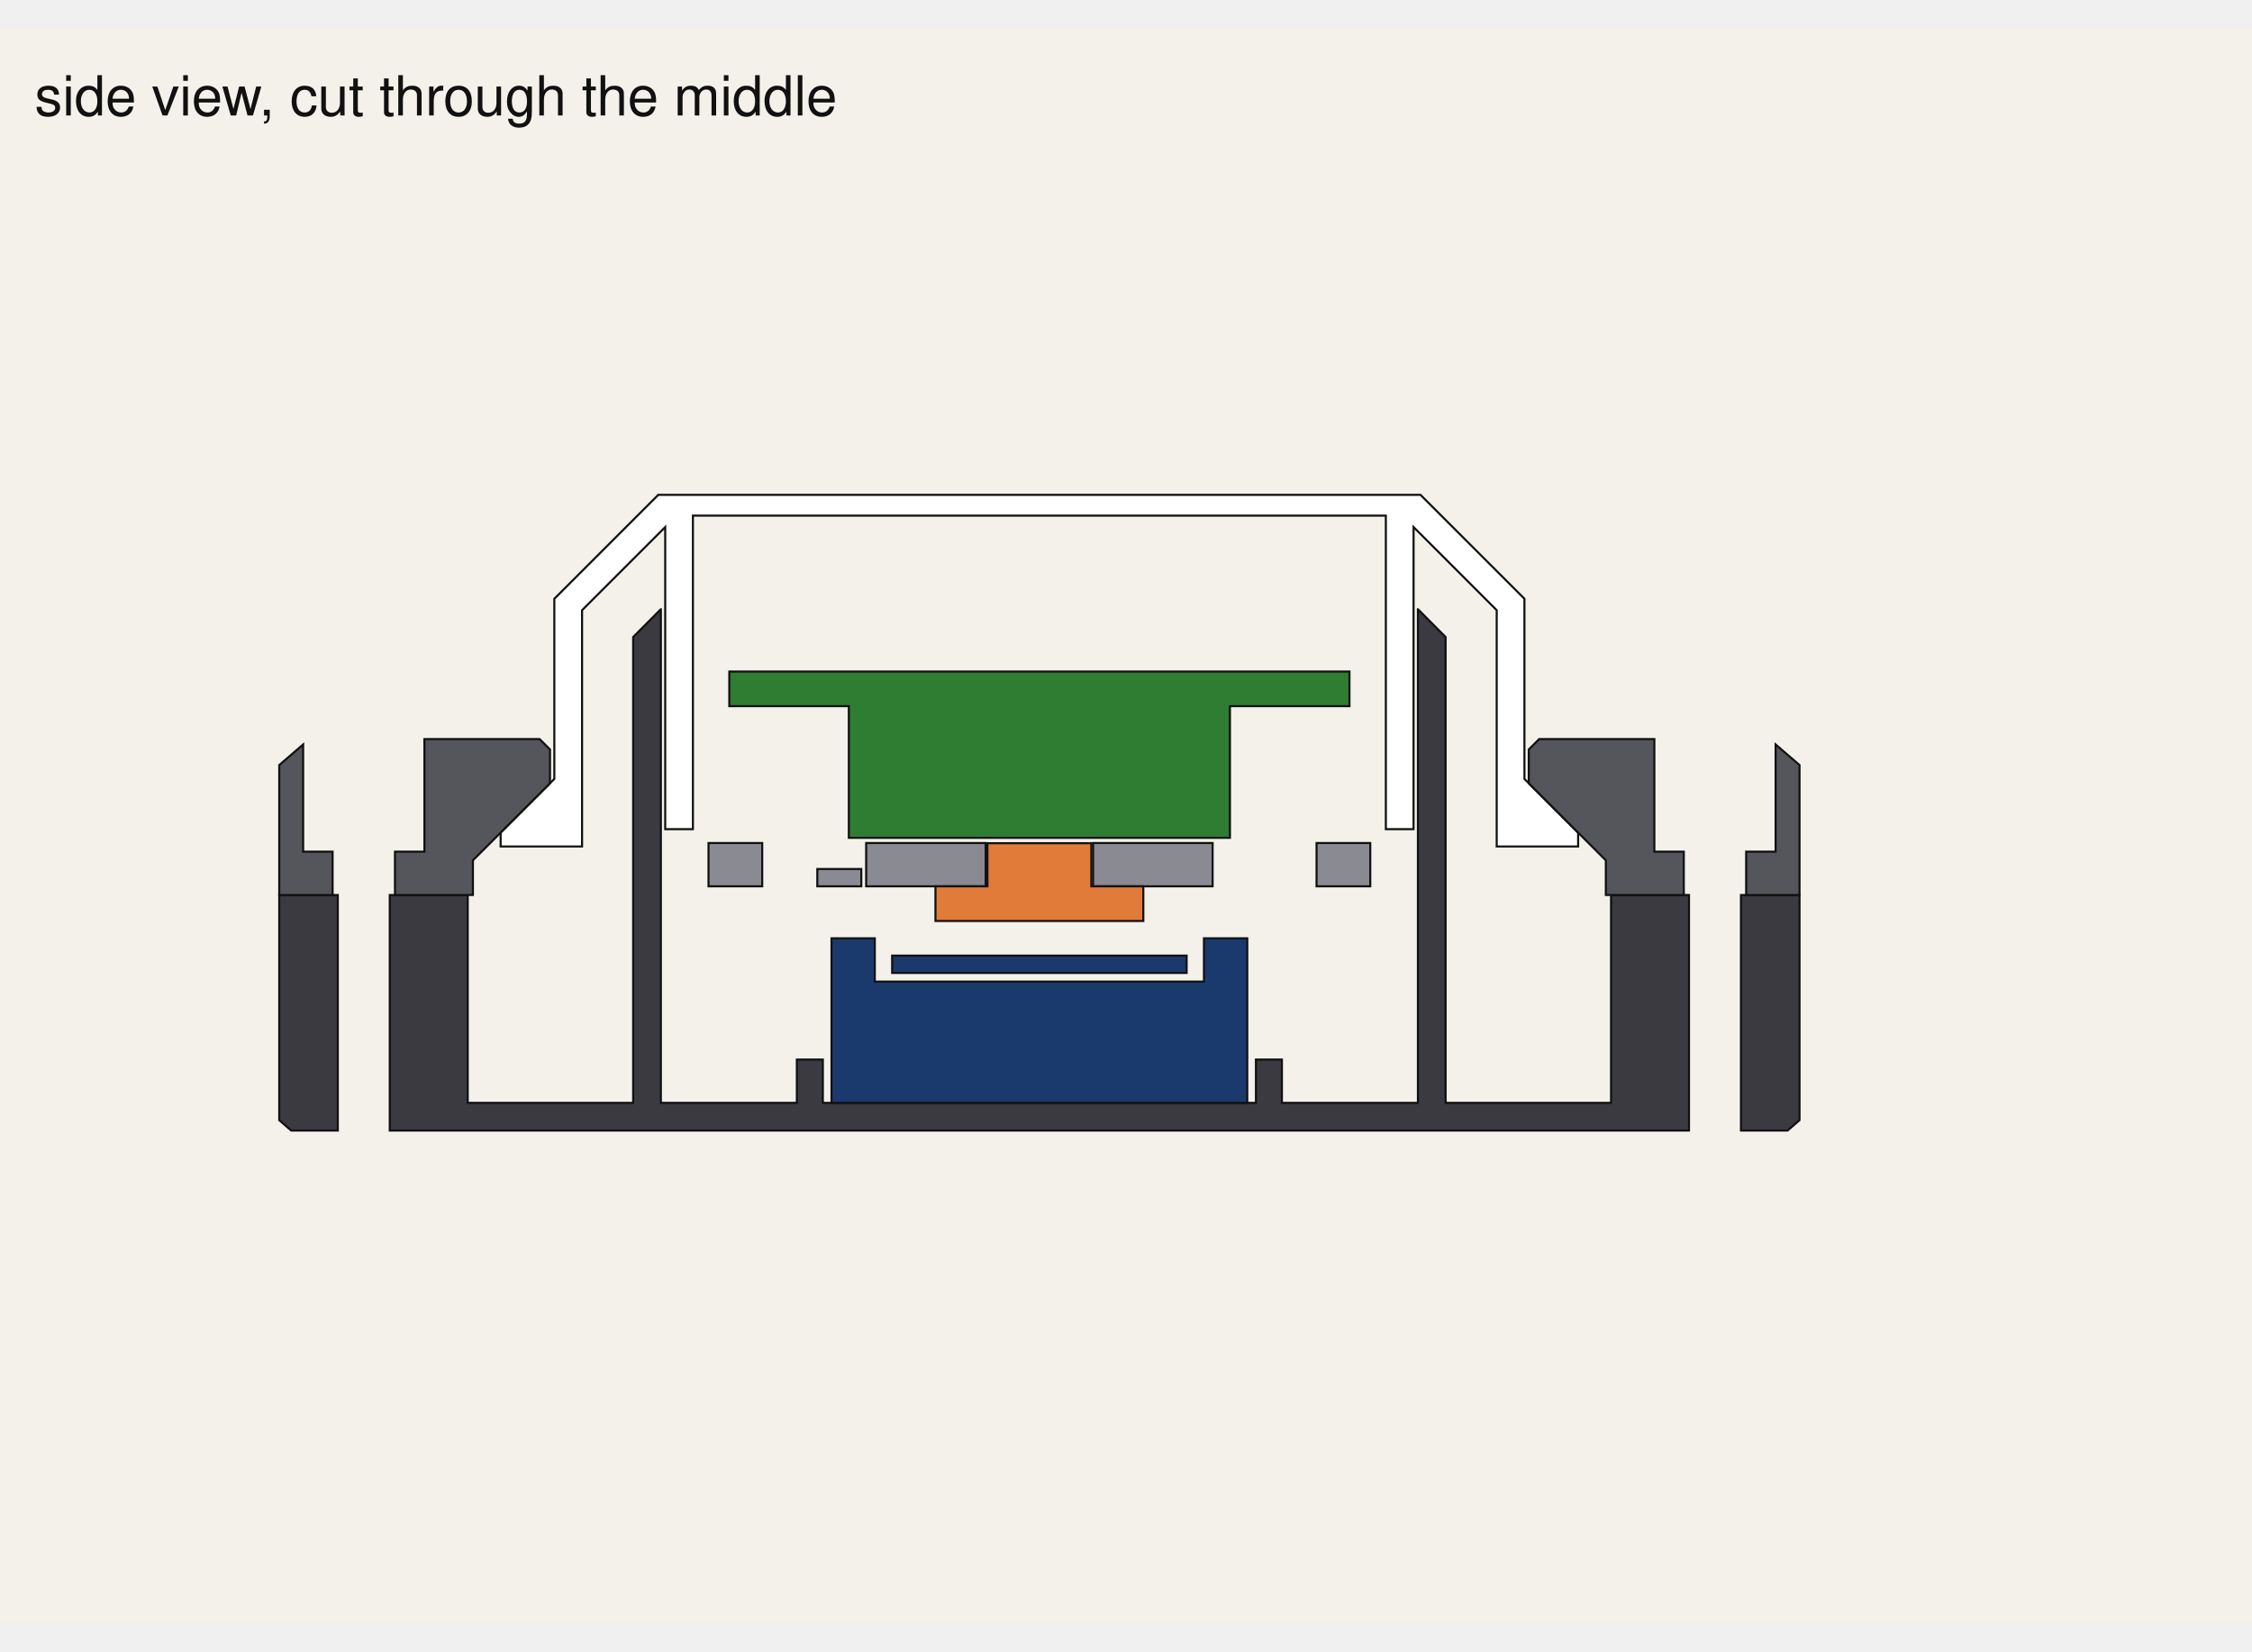
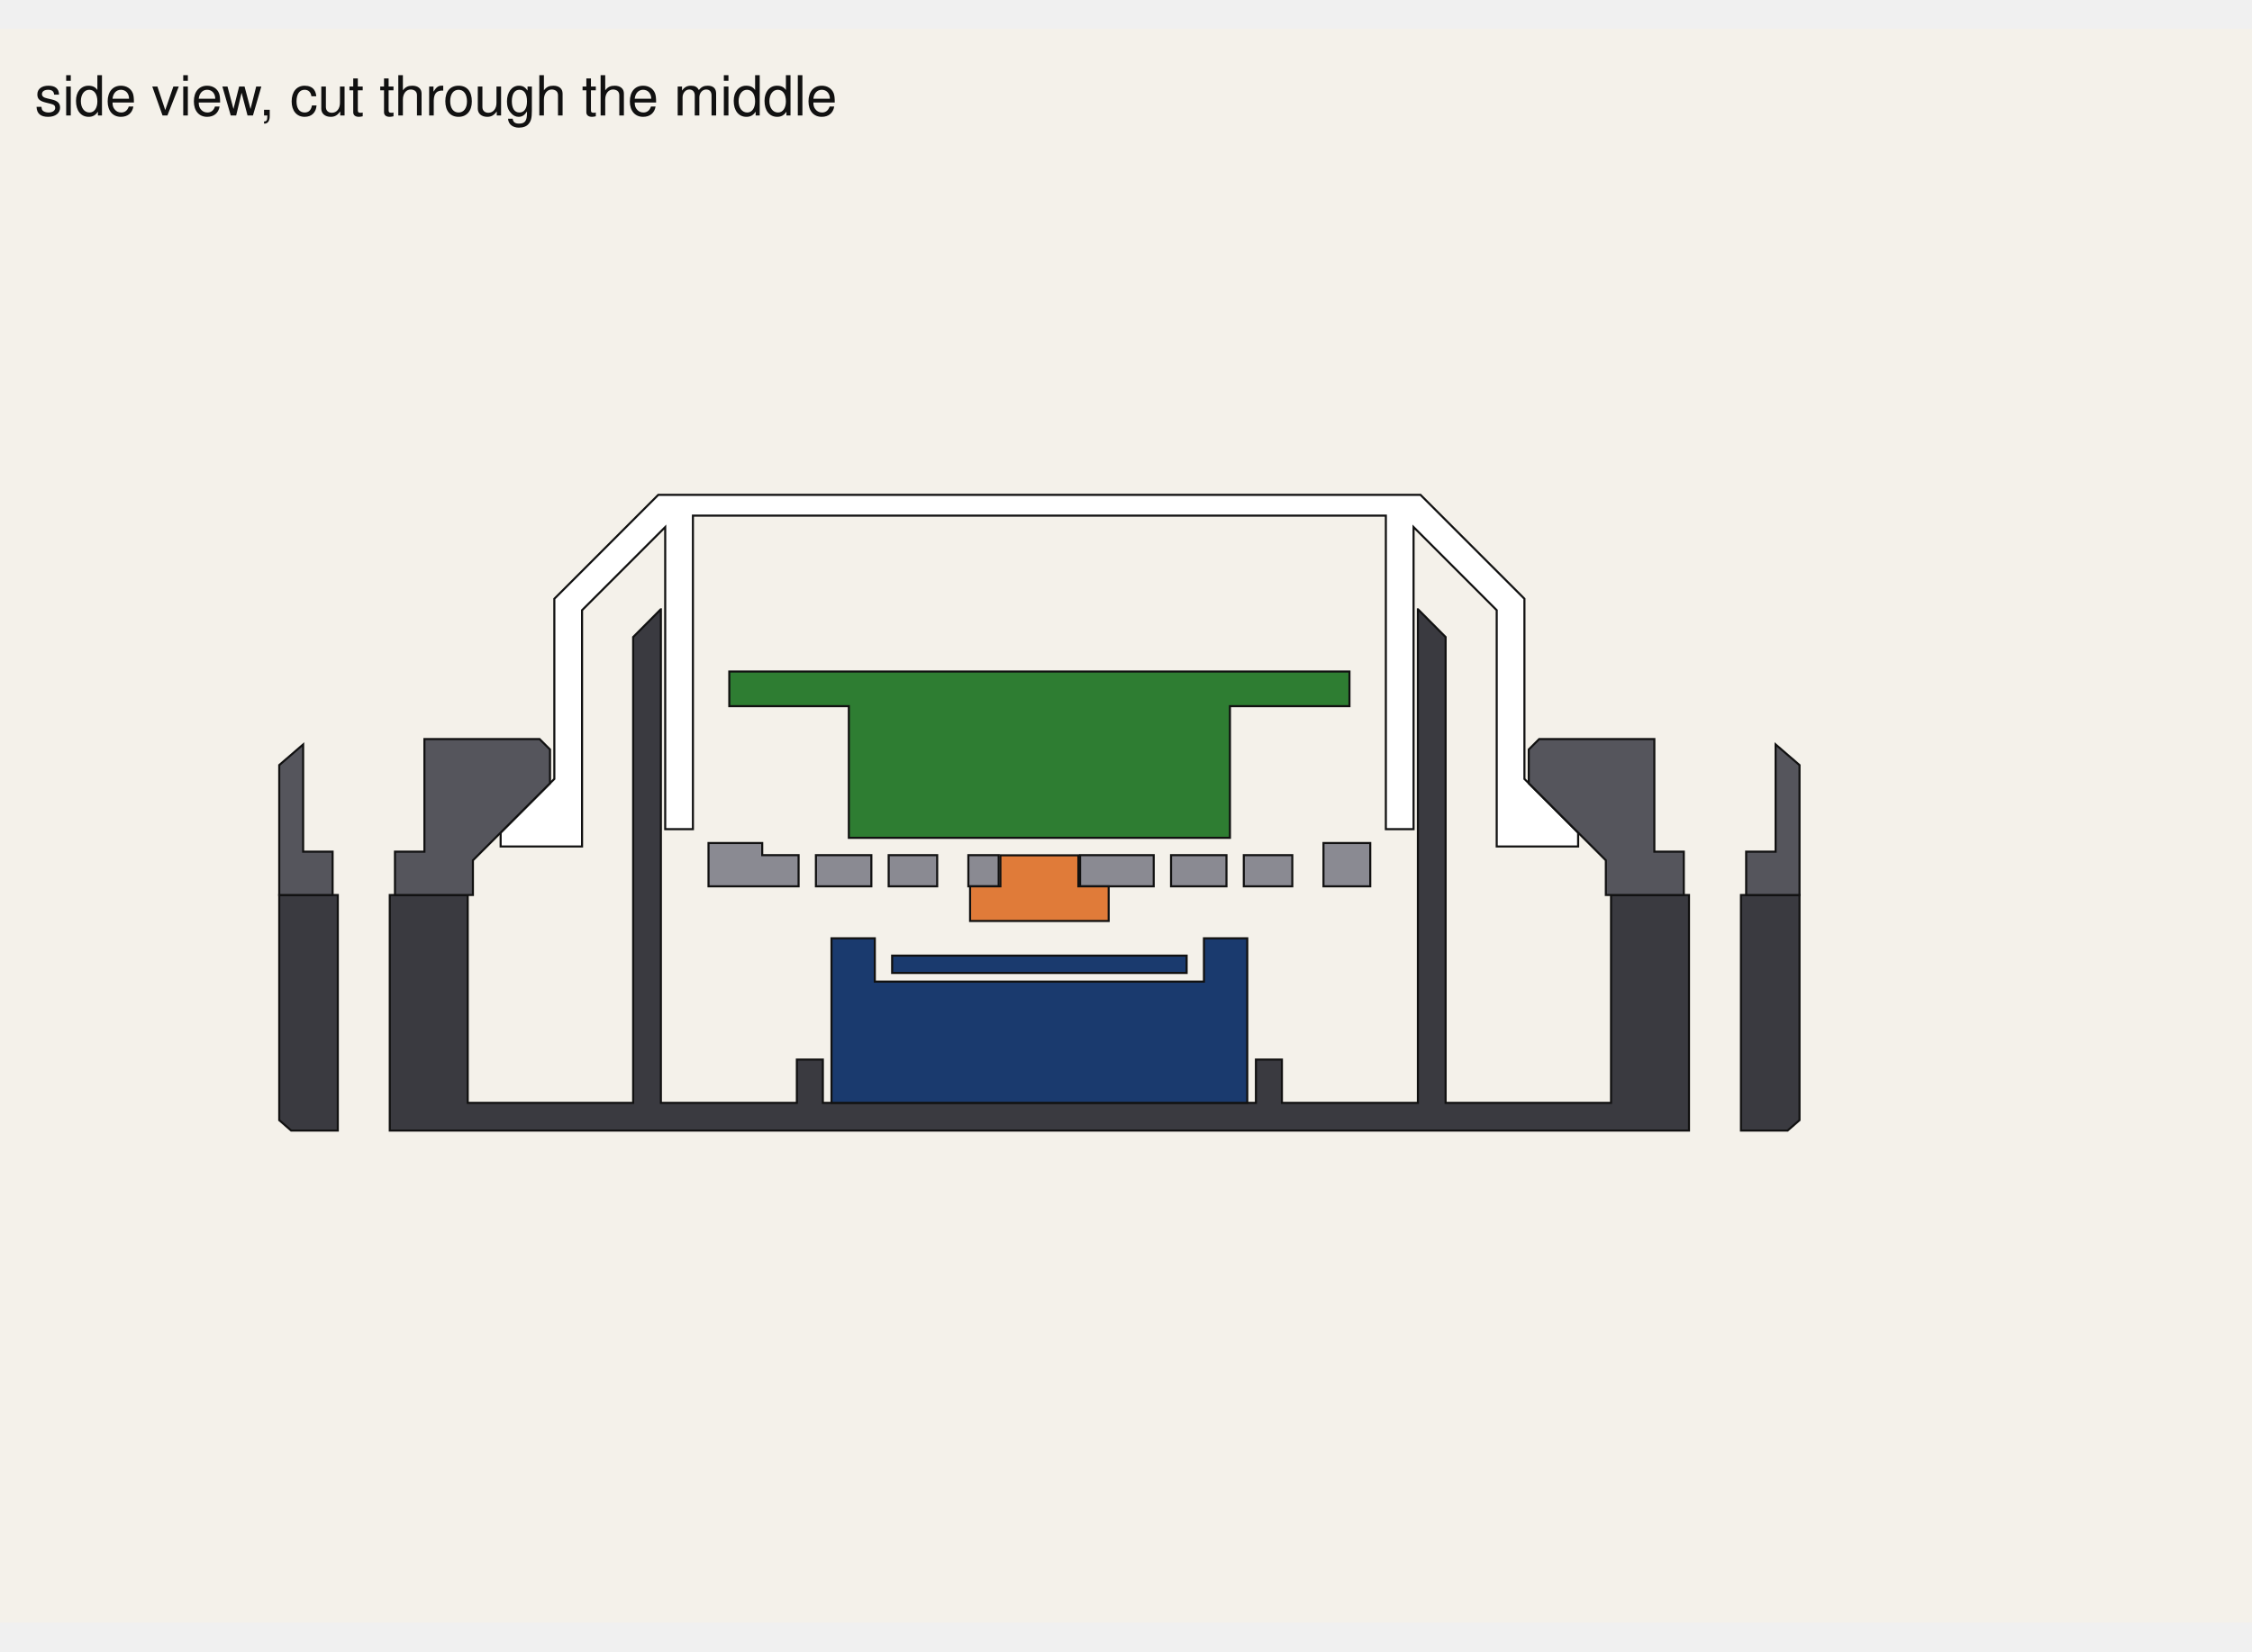
<svg xmlns="http://www.w3.org/2000/svg" viewBox="-60 -62 130 92" width="1320" height="968">
  <rect x="-60" y="-62" width="130" height="92" fill="#f4f1ea" />
  <path d="M-40.50,-7.00 L-40.50,-3.00 L-40.50,1.60 L-43.19,1.60 L-43.88,1.00 L-43.88,-12.00 L-40.50,-12.00 Z M-21.85,0.00 L-21.27,0.00 L-20.72,0.00 L-20.19,0.00 L-19.70,0.00 L-19.22,0.00 L-18.75,0.00 L-18.31,0.00 L-17.87,0.00 L-17.45,0.00 L-17.04,0.00 L-16.63,0.00 L-16.23,0.00 L-15.84,0.00 L-15.45,0.00 L-14.00,0.00 L-14.00,-1.25 L-14.00,-2.50 L-13.21,-2.50 L-12.50,-2.50 L-12.50,-1.25 L-12.50,0.00 L-9.75,0.00 L-2.75,0.00 L0.00,0.00 L2.75,0.00 L9.75,0.00 L12.50,0.00 L12.50,-1.25 L12.50,-2.50 L13.21,-2.50 L14.00,-2.50 L14.00,-1.25 L14.00,0.00 L15.45,0.00 L15.84,0.00 L16.23,0.00 L16.63,0.00 L17.04,0.00 L17.45,0.00 L17.87,0.00 L18.31,0.00 L18.75,0.00 L19.22,0.00 L19.70,0.00 L20.19,0.00 L20.72,0.00 L21.27,0.00 L21.85,0.00 L21.85,-28.49 L21.86,-28.49 L23.45,-26.89 L23.45,0.00 L33.00,0.00 L33.00,-12.00 L37.50,-12.00 L37.50,-7.00 L37.50,-3.00 L37.50,1.60 L36.88,1.60 L36.87,1.60 L36.40,1.60 L-20.47,1.60 L-20.68,1.60 L-20.87,1.60 L-21.04,1.60 L-21.17,1.60 L-21.25,1.60 L-21.59,1.60 L-37.38,1.60 L-37.39,1.60 L-37.50,1.60 L-37.50,-3.00 L-37.50,-7.00 L-37.50,-12.00 L-33.00,-12.00 L-33.00,0.00 L-23.45,0.00 L-23.45,-26.89 L-21.86,-28.49 L-21.85,-28.49 Z M43.88,1.00 L43.19,1.60 L40.50,1.60 L40.50,-3.00 L40.50,-7.00 L40.50,-12.00 L43.88,-12.00 Z" fill="#3a3a40" fill-rule="evenodd" stroke="#111" stroke-width="0.12" />
  <path d="M28.00,-29.10 L28.00,-18.70 L31.10,-15.60 L31.10,-14.80 L26.40,-14.80 L26.40,-28.44 L21.60,-33.24 L21.60,-15.80 L20.00,-15.80 L20.00,-33.90 L0.00,-33.90 L-20.00,-33.90 L-20.00,-15.80 L-21.60,-15.80 L-21.60,-33.24 L-26.40,-28.44 L-26.40,-14.80 L-31.10,-14.80 L-31.10,-15.60 L-28.00,-18.70 L-28.00,-29.10 L-22.00,-35.10 L0.00,-35.10 L22.00,-35.10 Z" fill="#ffffff" fill-rule="evenodd" stroke="#111" stroke-width="0.12" />
-   <path d="M-16.00,-12.50 L-19.10,-12.50 L-19.10,-15.00 L-16.00,-15.00 Z M-10.28,-12.57 L-10.28,-12.50 L-10.29,-12.50 L-10.35,-12.50 L-11.74,-12.50 L-12.82,-12.50 L-12.82,-12.93 L-12.82,-13.50 L-12.71,-13.50 L-12.36,-13.50 L-12.04,-13.50 L-11.74,-13.50 L-11.11,-13.50 L-11.08,-13.50 L-11.03,-13.50 L-10.95,-13.50 L-10.84,-13.50 L-10.70,-13.50 L-10.52,-13.50 L-10.29,-13.50 L-10.28,-13.50 Z M-3.10,-12.50 L-10.00,-12.50 L-10.00,-15.00 L-3.10,-15.00 Z M10.00,-12.50 L3.10,-12.50 L3.10,-15.00 L10.00,-15.00 Z M19.10,-12.50 L16.00,-12.50 L16.00,-15.00 L19.10,-15.00 Z" fill="#8a8a92" fill-rule="evenodd" stroke="#111" stroke-width="0.12" />
-   <path d="M3.00,-12.50 L6.00,-12.50 L6.00,-10.50 L-6.00,-10.50 L-6.00,-12.50 L-3.00,-12.50 L-3.00,-14.99 L3.00,-14.99 Z" fill="#e07b39" fill-rule="evenodd" stroke="#111" stroke-width="0.12" />
+   <path d="M-16.00,-14.30 L-13.90,-14.30 L-13.90,-12.50 L-16.00,-12.50 L-16.50,-12.50 L-19.10,-12.50 L-19.10,-15.00 L-16.00,-15.00 Z M-9.70,-12.50 L-12.90,-12.50 L-12.90,-14.30 L-9.70,-14.30 Z M-5.90,-12.50 L-8.70,-12.50 L-8.70,-14.30 L-5.90,-14.30 Z M-2.35,-12.50 L-4.10,-12.50 L-4.10,-14.30 L-2.35,-14.30 Z M6.60,-12.50 L2.35,-12.50 L2.35,-14.30 L6.60,-14.30 Z M10.80,-12.50 L7.60,-12.50 L7.60,-14.30 L10.80,-14.30 Z M14.60,-12.50 L11.80,-12.50 L11.80,-14.30 L14.60,-14.30 Z M19.10,-12.50 L16.50,-12.50 L16.40,-12.50 L16.40,-15.00 L19.10,-15.00 Z" fill="#8a8a92" fill-rule="evenodd" stroke="#111" stroke-width="0.12" />
+   <path d="M2.25,-12.50 L4.00,-12.50 L4.00,-10.50 L2.25,-10.50 L-2.25,-10.50 L-4.00,-10.50 L-4.00,-12.50 L-2.25,-12.50 L-2.25,-14.29 L2.25,-14.29 Z" fill="#e07b39" fill-rule="evenodd" stroke="#111" stroke-width="0.12" />
  <path d="M-42.50,-14.50 L-40.80,-14.50 L-40.80,-12.00 L-43.88,-12.00 L-43.88,-19.50 L-42.50,-20.69 Z M-28.25,-20.40 L-28.25,-18.45 L-32.70,-14.00 L-32.70,-12.00 L-37.20,-12.00 L-37.20,-14.50 L-35.50,-14.50 L-35.50,-21.00 L-28.85,-21.00 Z M35.50,-14.50 L37.20,-14.50 L37.20,-12.00 L32.70,-12.00 L32.70,-14.00 L28.25,-18.45 L28.25,-20.40 L28.85,-21.00 L35.50,-21.00 Z M43.88,-19.50 L43.88,-12.00 L40.80,-12.00 L40.80,-14.50 L42.50,-14.50 L42.50,-20.69 Z" fill="#55555c" fill-rule="evenodd" stroke="#111" stroke-width="0.12" />
  <path d="M17.90,-22.90 L11.00,-22.90 L11.00,-19.11 L11.00,-19.10 L11.00,-15.30 L0.00,-15.30 L-11.00,-15.30 L-11.00,-19.10 L-11.00,-19.11 L-11.00,-22.90 L-17.90,-22.90 L-17.90,-24.90 L0.00,-24.90 L17.90,-24.90 Z" fill="#2e7d32" fill-rule="evenodd" stroke="#111" stroke-width="0.12" />
  <path d="M-9.50,-8.25 L-9.50,-7.00 L0.00,-7.00 L9.50,-7.00 L9.50,-8.25 L9.50,-9.50 L10.60,-9.50 L12.00,-9.50 L12.00,-4.75 L12.00,0.00 L0.00,0.00 L-12.00,0.00 L-12.00,-4.75 L-12.00,-9.50 L-10.60,-9.50 L-9.50,-9.50 Z M8.50,-8.00 L8.50,-7.50 L0.00,-7.50 L-8.50,-7.50 L-8.50,-8.00 L-8.50,-8.50 L0.00,-8.50 L8.50,-8.50 Z" fill="#1a3a6e" fill-rule="evenodd" stroke="#111" stroke-width="0.12" />
  <path d="" fill="#c9a227" fill-rule="evenodd" stroke="#111" stroke-width="0.12" />
  <text x="-58" y="-57" font-family="Helvetica" font-size="3.2" fill="#111">side view, cut through the middle</text>
</svg>
